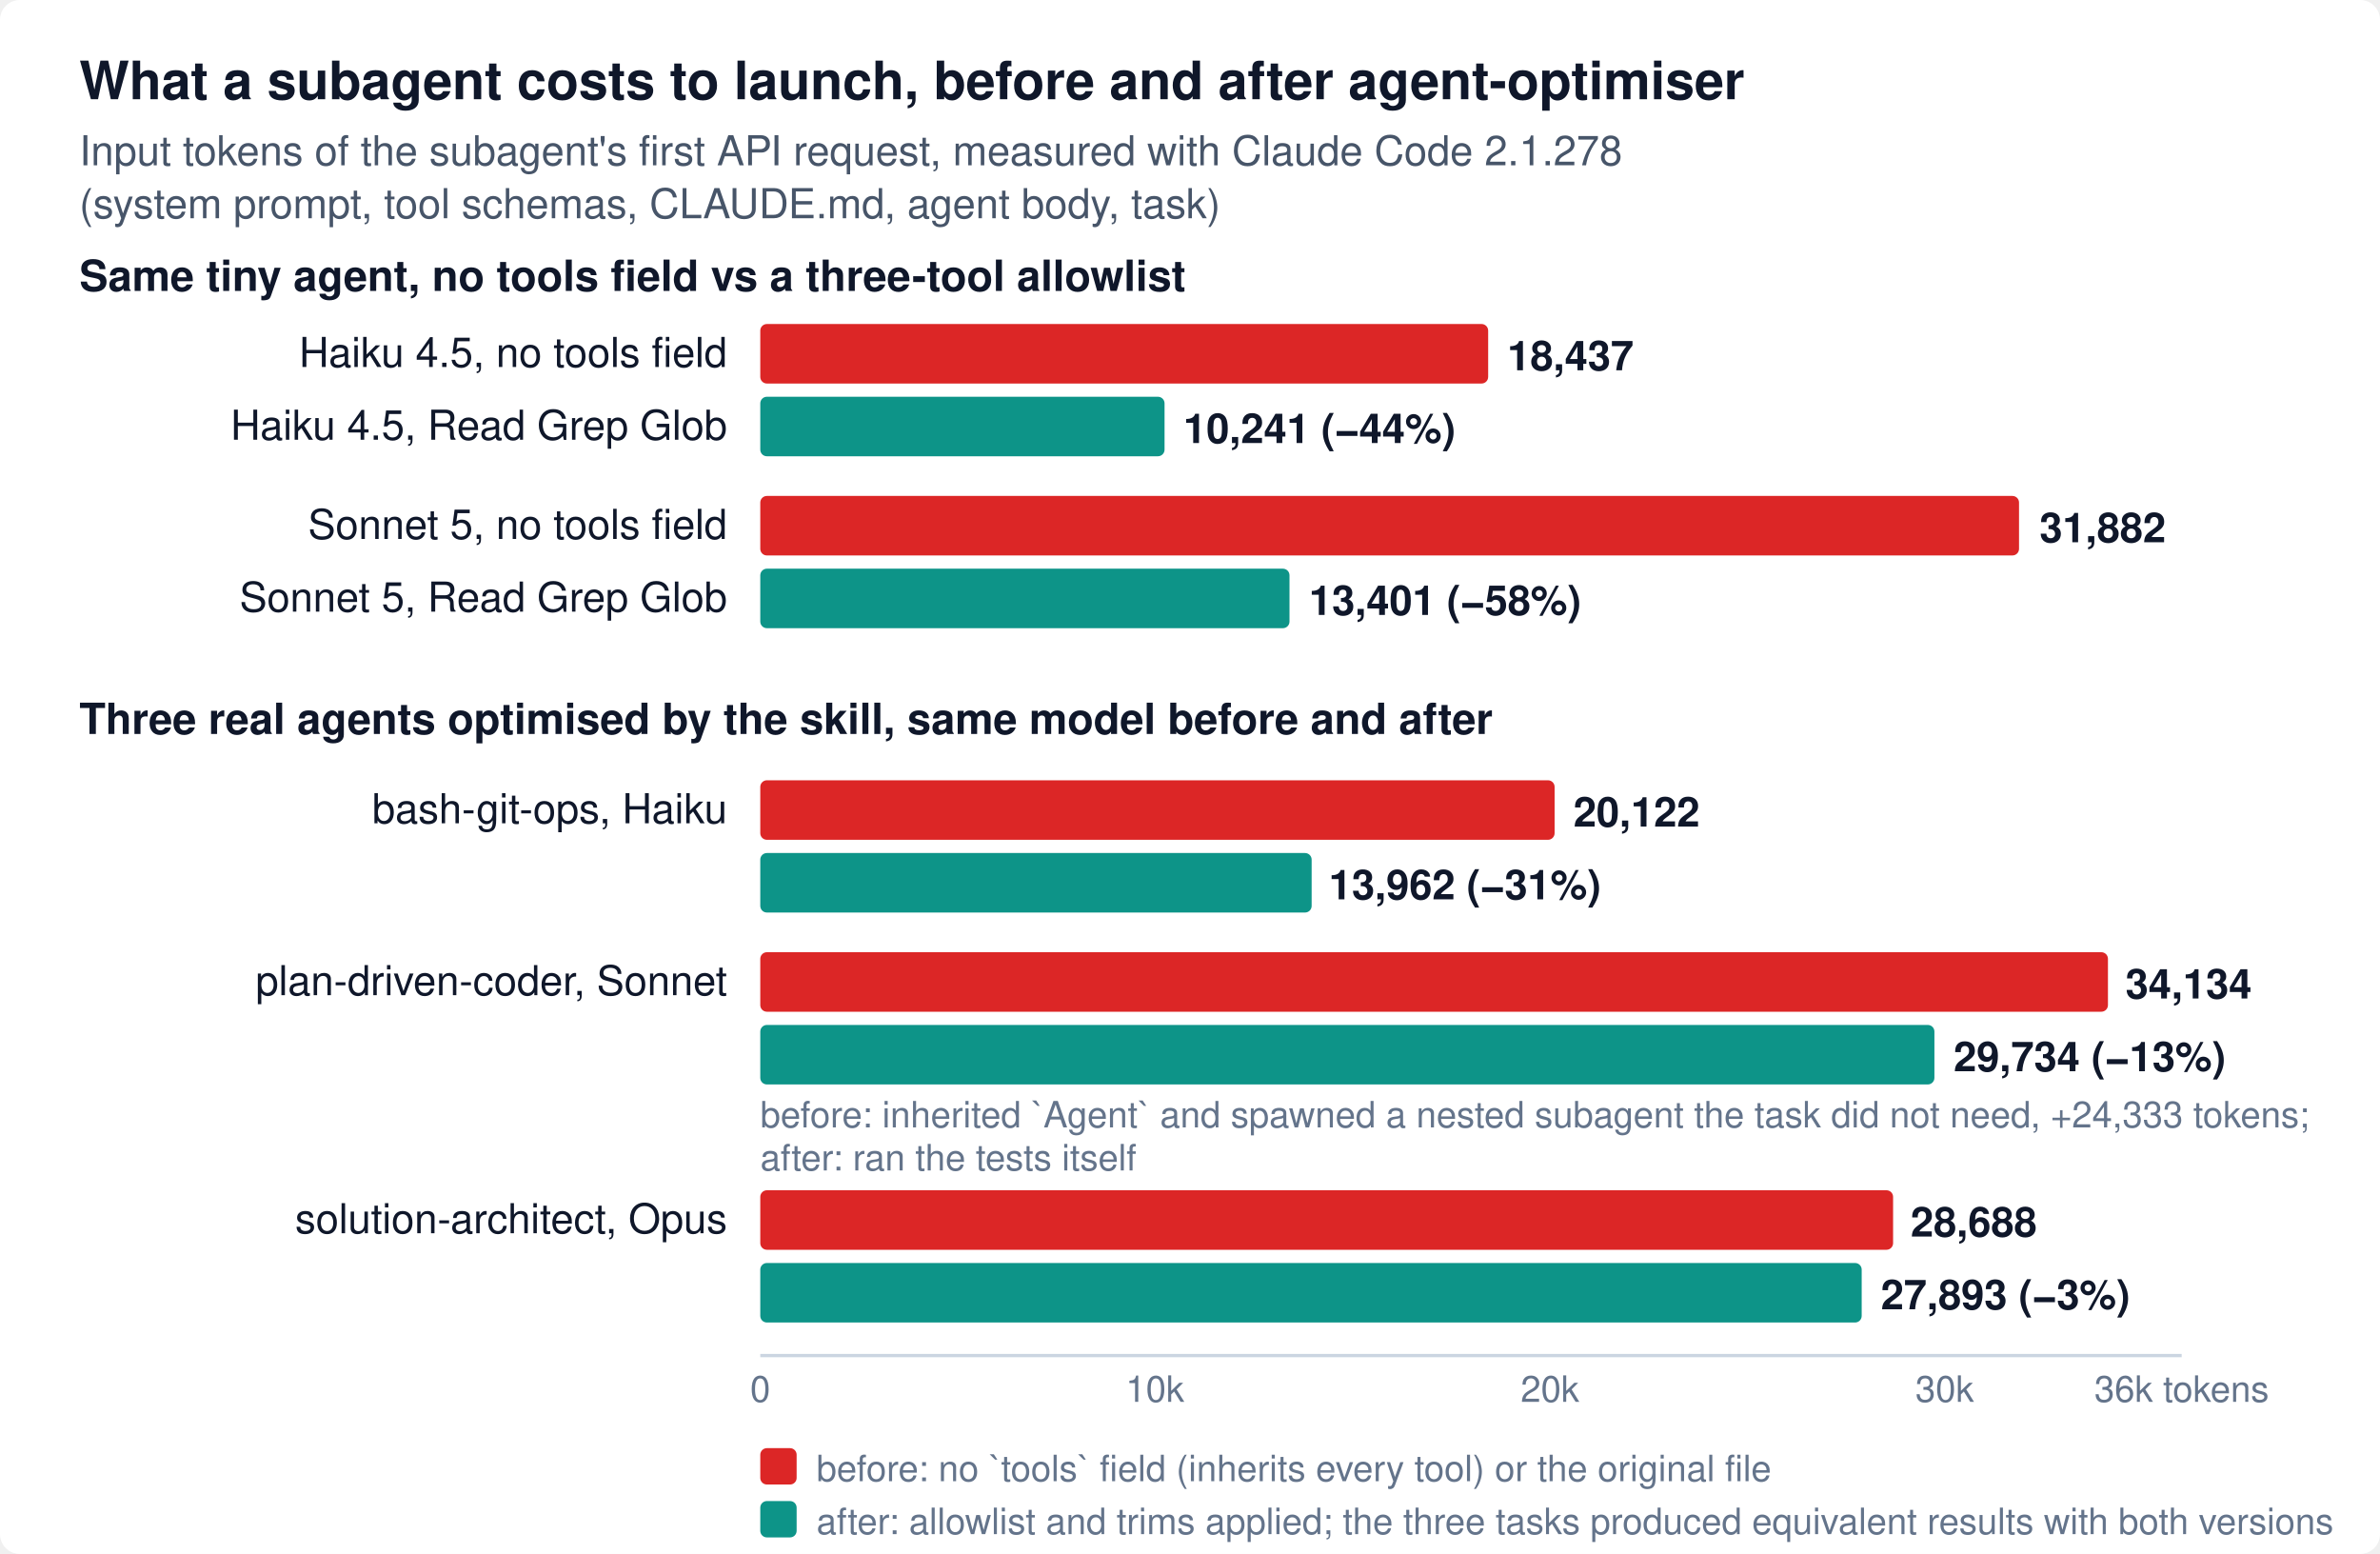
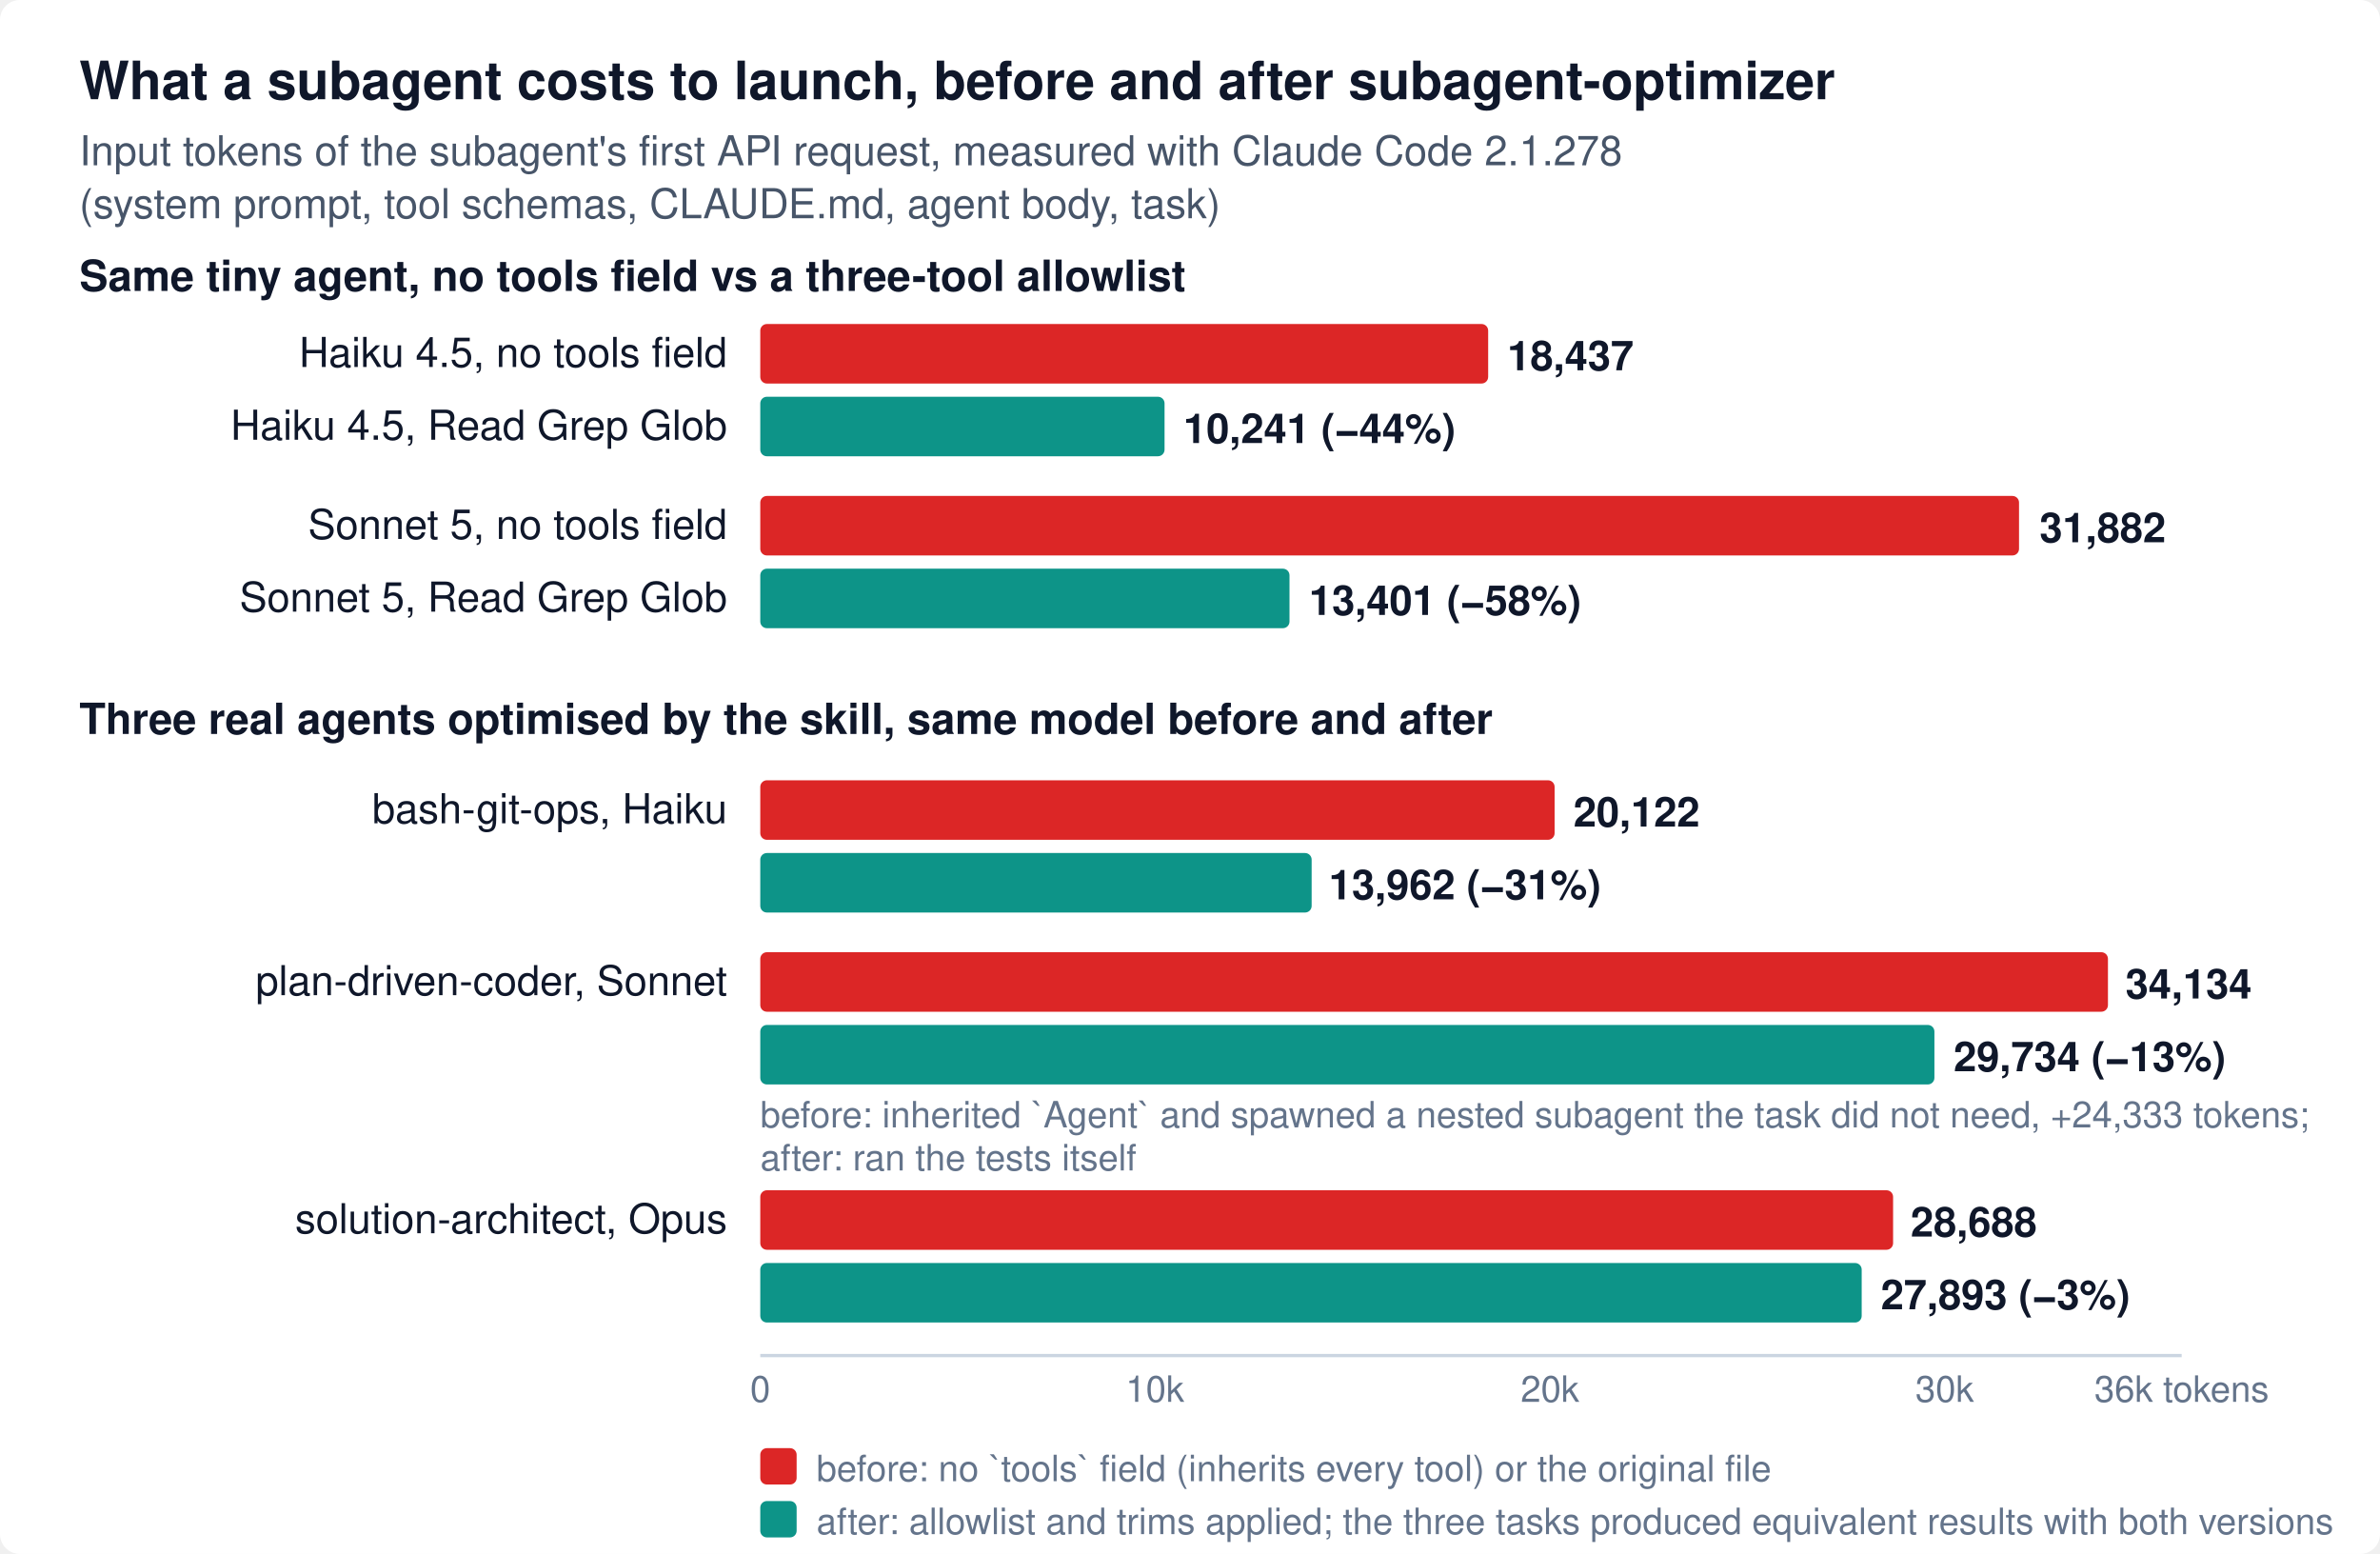
<svg xmlns="http://www.w3.org/2000/svg" viewBox="0 0 720 470" width="720" height="470" role="img" aria-label="Measured first-request input tokens of a Claude Code subagent. Controlled probe: on Haiku 4.5 an agent with no tools field costs 18,437 tokens and the same agent with a three-tool allowlist costs 10,241; on Sonnet 5, 31,882 versus 13,401. Three real agents optimised by the skill, same model before and after: bash-git-ops on Haiku 20,122 to 13,962; plan-driven-coder on Sonnet 34,134 to 29,734, and the before version also spawned a nested subagent costing 24,333 more; solution-architect on Opus 28,688 to 27,893. All tasks produced equivalent results.">
  <rect x="0" y="0" width="720" height="470" fill="#ffffff" rx="6" />
  <style>
    .t  { font: 600 16px -apple-system, BlinkMacSystemFont, "Segoe UI", Helvetica, Arial, sans-serif; fill: #0f172a; }
    .s  { font: 400 12.5px -apple-system, BlinkMacSystemFont, "Segoe UI", Helvetica, Arial, sans-serif; fill: #475569; }
    .h  { font: 600 13px -apple-system, BlinkMacSystemFont, "Segoe UI", Helvetica, Arial, sans-serif; fill: #0f172a; }
    .l  { font: 500 12.5px -apple-system, BlinkMacSystemFont, "Segoe UI", Helvetica, Arial, sans-serif; fill: #0f172a; }
    .v  { font: 600 12.5px -apple-system, BlinkMacSystemFont, "Segoe UI", Helvetica, Arial, sans-serif; fill: #0f172a; }
    .ax { font: 400 11px -apple-system, BlinkMacSystemFont, "Segoe UI", Helvetica, Arial, sans-serif; fill: #64748b; }
    .cap{ font: 400 11px -apple-system, BlinkMacSystemFont, "Segoe UI", Helvetica, Arial, sans-serif; fill: #64748b; }
  </style>
-   <text class="t" x="24" y="30">What a subagent costs to launch, before and after agent-optimiser</text>
+   <text class="t" x="24" y="30">What a subagent costs to launch, before and after subagent-optimizer</text>
  <text class="s" x="24" y="50">Input tokens of the subagent's first API request, measured with Claude Code 2.1.278</text>
  <text class="s" x="24" y="66">(system prompt, tool schemas, CLAUDE.md, agent body, task)</text>
  <text class="h" x="24" y="88">Same tiny agent, no tools field vs a three-tool allowlist</text>
  <text class="l" x="220" y="111" text-anchor="end">Haiku 4.5, no tools field</text>
  <rect x="230" y="98" width="220.2" height="18" fill="#dc2626" rx="2" />
  <text class="v" x="456" y="112">18,437</text>
  <text class="l" x="220" y="133" text-anchor="end">Haiku 4.5, Read Grep Glob</text>
  <rect x="230" y="120" width="122.3" height="18" fill="#0d9488" rx="2" />
  <text class="v" x="358" y="134">10,241  (−44%)</text>
  <text class="l" x="220" y="163" text-anchor="end">Sonnet 5, no tools field</text>
  <rect x="230" y="150" width="380.8" height="18" fill="#dc2626" rx="2" />
  <text class="v" x="617" y="164">31,882</text>
  <text class="l" x="220" y="185" text-anchor="end">Sonnet 5, Read Grep Glob</text>
  <rect x="230" y="172" width="160.1" height="18" fill="#0d9488" rx="2" />
  <text class="v" x="396" y="186">13,401  (−58%)</text>
  <text class="h" x="24" y="222">Three real agents optimised by the skill, same model before and after</text>
  <text class="l" x="220" y="249" text-anchor="end">bash-git-ops, Haiku</text>
  <rect x="230" y="236" width="240.3" height="18" fill="#dc2626" rx="2" />
  <text class="v" x="476" y="250">20,122</text>
  <rect x="230" y="258" width="166.8" height="18" fill="#0d9488" rx="2" />
  <text class="v" x="402" y="272">13,962  (−31%)</text>
  <text class="l" x="220" y="301" text-anchor="end">plan-driven-coder, Sonnet</text>
  <rect x="230" y="288" width="407.7" height="18" fill="#dc2626" rx="2" />
  <text class="v" x="643" y="302">34,134</text>
  <rect x="230" y="310" width="355.2" height="18" fill="#0d9488" rx="2" />
  <text class="v" x="591" y="324">29,734  (−13%)</text>
  <text class="cap" x="230" y="341">before: inherited `Agent` and spawned a nested subagent the task did not need, +24,333 tokens;</text>
  <text class="cap" x="230" y="354">after: ran the tests itself</text>
  <text class="l" x="220" y="373" text-anchor="end">solution-architect, Opus</text>
  <rect x="230" y="360" width="342.7" height="18" fill="#dc2626" rx="2" />
  <text class="v" x="578" y="374">28,688</text>
  <rect x="230" y="382" width="333.2" height="18" fill="#0d9488" rx="2" />
  <text class="v" x="569" y="396">27,893  (−3%)</text>
  <line x1="230" y1="410" x2="660" y2="410" stroke="#cbd5e1" stroke-width="1" />
  <text class="ax" x="230" y="424" text-anchor="middle">0</text>
  <text class="ax" x="349.4" y="424" text-anchor="middle">10k</text>
  <text class="ax" x="468.9" y="424" text-anchor="middle">20k</text>
  <text class="ax" x="588.3" y="424" text-anchor="middle">30k</text>
  <text class="ax" x="660" y="424" text-anchor="middle">36k tokens</text>
  <rect x="230" y="438" width="11" height="11" fill="#dc2626" rx="2" />
  <text class="cap" x="247" y="448">before: no `tools` field (inherits every tool) or the original file</text>
  <rect x="230" y="454" width="11" height="11" fill="#0d9488" rx="2" />
  <text class="cap" x="247" y="464">after: allowlist and trims applied; the three tasks produced equivalent results with both versions</text>
</svg>
